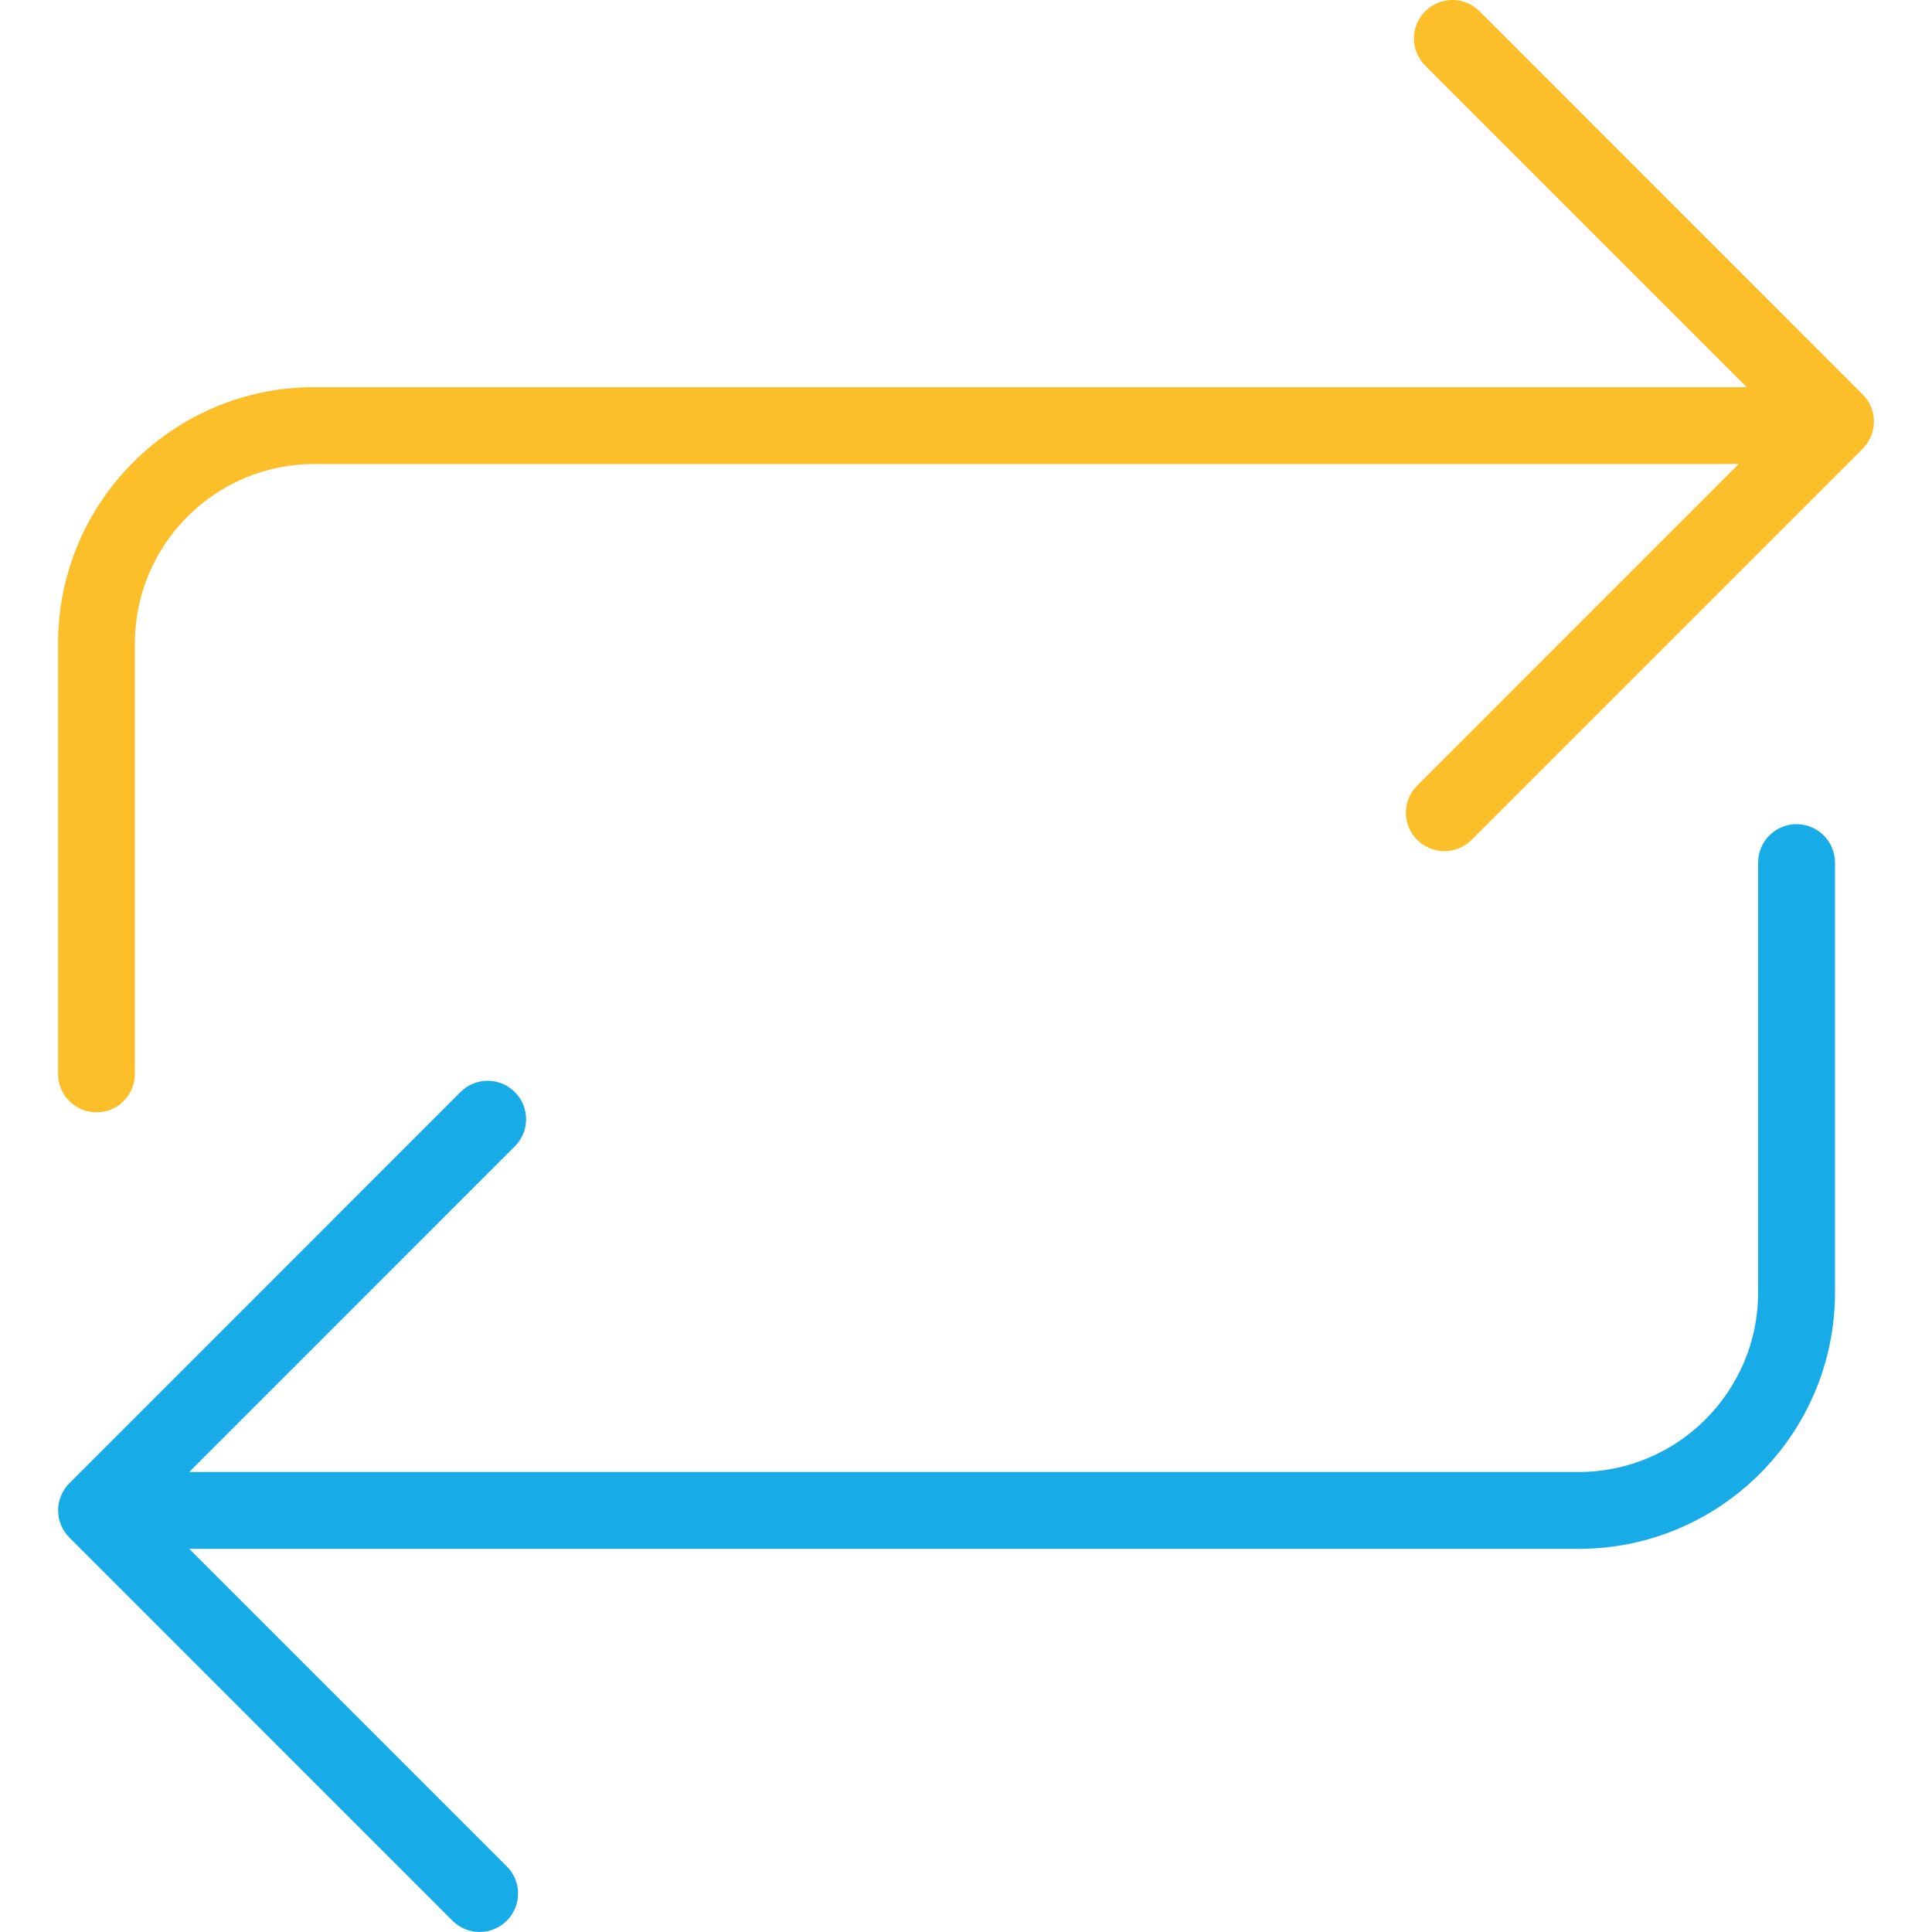
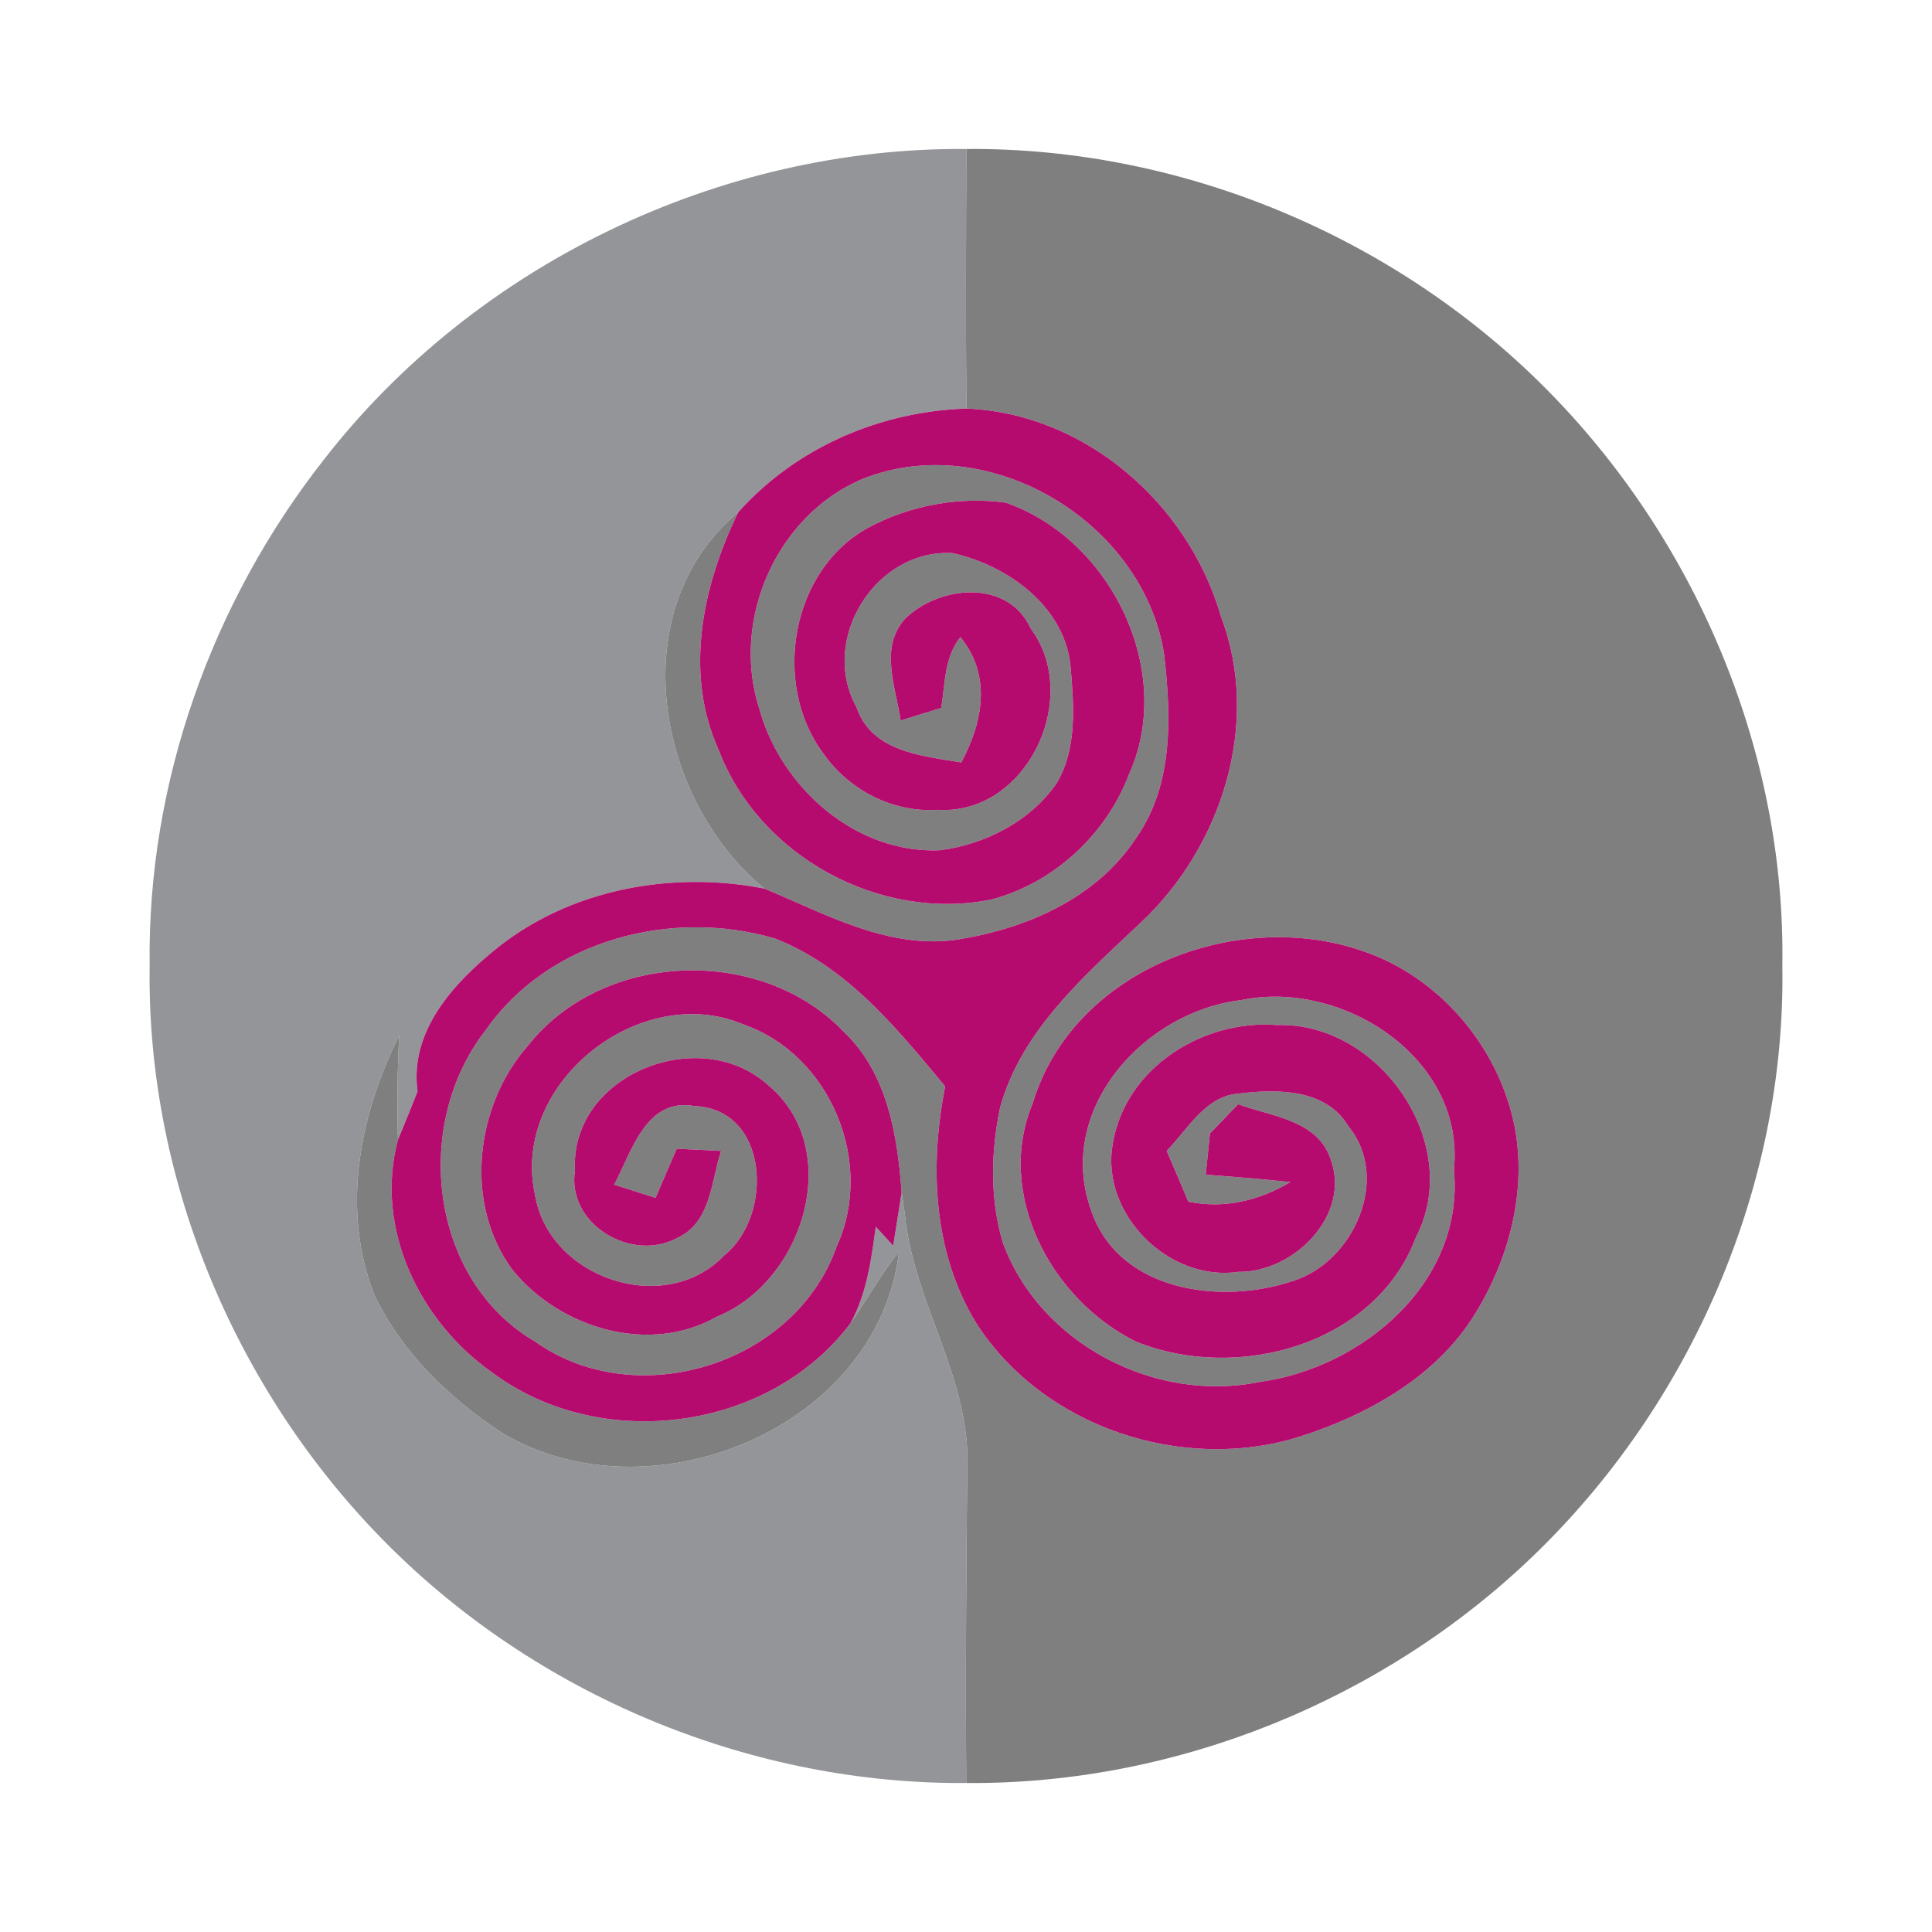
- <svg xmlns="http://www.w3.org/2000/svg" version="1.1" id="Capa_1" x="0px" y="0px" width="50.287px" height="50.286px" viewBox="0 0 50.287 50.286" style="enable-background:new 0 0 50.287 50.286;" xml:space="preserve">
-   <g>
-     <g>
-       <path fill="#17ace8" d="M46.761,21.452c-0.552,0-1,0.448-1,1v11.192c0,2.574-2.096,4.67-4.669,4.67H4.926l8.474-8.476    c0.391-0.391,0.391-1.022,0-1.414c-0.391-0.391-1.023-0.391-1.414,0L1.806,38.606c-0.093,0.093-0.166,0.203-0.217,0.325    c-0.102,0.244-0.102,0.52,0,0.765c0.051,0.122,0.124,0.233,0.217,0.325l9.971,9.972c0.195,0.195,0.451,0.293,0.707,0.293    c0.256,0,0.512-0.098,0.707-0.293c0.391-0.391,0.391-1.023,0-1.414l-8.265-8.265h36.167c3.678,0,6.669-2.992,6.669-6.67V22.452    C47.761,21.9,47.314,21.452,46.761,21.452z" />
-       <path fill="#fcbf29" d="M48.482,10.266L38.51,0.293c-0.392-0.391-1.022-0.391-1.414,0c-0.392,0.392-0.392,1.024,0,1.415l8.369,8.369H8.18    c-3.678,0-6.669,2.992-6.669,6.669v11.206c0,0.553,0.448,1,1,1c0.552,0,1-0.447,1-1V16.746c0-2.575,2.095-4.669,4.669-4.669    h37.076l-8.369,8.37c-0.392,0.391-0.392,1.022,0,1.414c0.194,0.195,0.451,0.293,0.707,0.293s0.513-0.098,0.707-0.293    l10.181-10.181C48.873,11.289,48.873,10.656,48.482,10.266z" />
-     </g>
+ <svg xmlns="http://www.w3.org/2000/svg" width="142pt" height="142pt" viewBox="0 0 142 142" version="1.1">
+   <g id="#939598ff">
+     <path fill="#939598" opacity="1.00" d=" M 23.83 33.75 C 34.95 19.44 52.91 10.80 71.03 10.95 C 71.00 17.31 70.97 23.67 71.03 30.03 C 64.67 30.24 58.53 32.88 54.26 37.65 C 45.70 44.78 48.19 58.75 56.18 65.31 C 49.42 63.99 42.01 65.32 36.56 69.66 C 33.36 72.23 30.08 75.77 30.69 80.22 C 30.22 81.41 29.74 82.59 29.25 83.77 C 29.18 81.22 29.21 78.67 29.34 76.12 C 26.40 81.98 25.04 89.00 27.55 95.25 C 29.55 99.41 33.01 102.74 36.82 105.27 C 47.64 111.82 64.54 105.08 66.08 91.98 C 64.75 93.65 63.73 95.52 62.51 97.26 C 63.71 95.07 64.04 92.59 64.37 90.16 L 65.65 91.56 C 65.80 90.58 66.11 88.62 66.27 87.64 C 66.33 88.07 66.46 88.94 66.52 89.37 C 67.17 95.81 71.39 101.38 71.09 107.97 C 71.02 115.66 70.95 123.36 71.02 131.05 C 55.48 131.16 40.07 124.86 28.97 114.00 C 17.56 102.84 10.76 86.99 11.00 70.98 C 10.81 57.58 15.56 44.26 23.83 33.75 Z" />
  </g>
-   <g>
- </g>
-   <g>
- </g>
-   <g>
- </g>
-   <g>
- </g>
-   <g>
- </g>
-   <g>
- </g>
-   <g>
- </g>
-   <g>
- </g>
-   <g>
- </g>
-   <g>
- </g>
-   <g>
- </g>
-   <g>
- </g>
-   <g>
- </g>
-   <g>
- </g>
-   <g>
- </g>
+   <g id="#7f7f7fff">
+     <path fill="#7f7f7f" opacity="1.00" d=" M 71.03 10.95 C 87.03 10.82 102.89 17.53 114.04 28.99 C 124.84 40.07 131.25 55.46 131.00 70.98 C 131.27 87.22 124.26 103.30 112.55 114.49 C 101.50 125.05 86.33 131.17 71.02 131.05 C 70.95 123.36 71.02 115.66 71.09 107.97 C 71.39 101.38 67.17 95.81 66.52 89.37 C 66.46 88.94 66.33 88.07 66.27 87.64 C 65.96 83.46 65.24 78.93 62.07 75.89 C 55.97 69.45 44.32 69.86 38.80 76.86 C 34.90 81.28 34.08 88.51 37.68 93.35 C 41.16 97.63 47.73 99.62 52.72 96.76 C 59.09 94.18 62.14 84.37 56.37 79.68 C 51.35 75.25 41.87 79.01 42.26 86.03 C 41.63 90.00 46.48 92.84 49.83 90.96 C 52.26 89.83 52.27 86.81 53.00 84.59 C 51.91 84.54 50.82 84.48 49.74 84.43 C 49.22 85.63 48.70 86.84 48.18 88.04 C 47.42 87.80 45.90 87.31 45.14 87.07 C 46.43 84.67 47.46 80.67 51.01 81.29 C 56.55 81.50 56.86 89.34 53.25 92.25 C 48.87 96.88 40.27 93.93 39.31 87.75 C 37.56 79.58 47.08 72.08 54.65 75.30 C 61.05 77.53 64.32 85.47 61.49 91.62 C 58.46 100.26 46.85 103.91 39.37 98.63 C 31.51 94.06 30.29 82.59 35.72 75.69 C 40.35 69.06 49.39 66.75 56.95 68.98 C 62.25 71.03 65.94 75.61 69.47 79.85 C 68.31 85.70 68.57 92.05 71.76 97.26 C 76.66 104.89 86.88 108.28 95.47 105.61 C 100.56 103.99 105.63 101.17 108.47 96.48 C 110.95 92.42 112.24 87.46 111.31 82.73 C 110.12 76.91 105.79 71.79 100.13 69.89 C 90.89 66.70 78.87 71.28 75.91 81.07 C 73.10 87.79 77.30 95.57 83.52 98.62 C 90.92 101.59 101.07 98.89 104.07 90.94 C 107.62 84.09 101.42 75.12 93.89 75.34 C 88.46 74.90 82.72 78.45 81.79 84.04 C 80.85 89.19 85.87 94.23 91.03 93.48 C 95.07 93.53 99.30 89.34 97.81 85.23 C 96.87 82.31 93.44 82.06 91.00 81.16 C 90.48 81.70 89.45 82.77 88.93 83.31 C 88.85 84.06 88.70 85.58 88.62 86.34 C 90.70 86.49 92.77 86.66 94.84 86.88 C 92.56 88.24 89.98 88.87 87.34 88.32 C 86.82 87.08 86.29 85.83 85.75 84.59 C 87.32 82.98 88.61 80.52 91.11 80.37 C 93.92 80.03 97.49 80.03 99.12 82.80 C 102.23 86.61 99.49 92.70 95.12 94.12 C 89.77 95.96 82.12 94.96 80.15 88.82 C 77.62 81.50 84.12 74.34 91.21 73.51 C 98.66 71.94 107.71 77.79 106.86 85.98 C 107.66 94.19 100.17 100.54 92.59 101.57 C 84.91 103.15 76.43 98.77 73.71 91.34 C 72.75 88.14 72.82 84.64 73.51 81.39 C 75.09 75.69 79.74 71.70 83.88 67.78 C 89.81 62.21 92.71 53.11 89.74 45.32 C 87.37 37.04 79.78 30.38 71.03 30.03 C 70.97 23.67 71.00 17.31 71.03 10.95 Z" />
+     <path fill="#7f7f7f" opacity="1.00" d=" M 63.35 35.22 C 72.59 31.50 83.96 38.28 85.55 48.01 C 86.08 52.56 86.28 57.65 83.51 61.58 C 80.55 66.12 75.17 68.38 69.99 69.11 C 65.06 69.67 60.58 67.13 56.18 65.31 C 48.19 58.75 45.70 44.78 54.26 37.65 C 51.64 43.02 50.26 49.46 52.82 55.12 C 55.79 62.94 64.70 67.78 72.88 66.11 C 77.47 64.89 81.31 61.33 82.99 56.89 C 86.40 49.31 81.62 39.60 73.93 36.95 C 70.52 36.47 66.89 37.14 63.84 38.77 C 58.14 41.86 56.71 50.24 60.49 55.35 C 62.38 58.06 65.61 59.75 68.94 59.52 C 75.46 59.93 79.54 51.28 75.76 46.20 C 74.08 42.51 69.01 43.03 66.52 45.48 C 64.61 47.59 65.84 50.53 66.20 52.96 C 66.95 52.73 68.43 52.26 69.18 52.03 C 69.47 50.26 69.40 48.30 70.59 46.83 C 72.89 49.64 72.25 53.08 70.65 56.04 C 67.75 55.55 64.05 55.26 62.95 51.97 C 60.20 47.00 64.35 40.35 69.99 40.65 C 74.06 41.54 78.30 44.59 78.69 49.04 C 78.93 51.87 79.18 55.02 77.66 57.57 C 75.73 60.36 72.43 62.05 69.11 62.49 C 62.91 62.78 57.41 57.89 55.81 52.10 C 53.70 45.60 57.04 37.92 63.35 35.22 Z" />
+     <path fill="#7f7f7f" opacity="1.00" d=" M 27.55 95.25 C 25.04 89.00 26.40 81.98 29.34 76.12 C 29.21 78.67 29.18 81.22 29.25 83.77 C 27.50 90.27 30.84 97.14 36.18 100.88 C 44.12 106.82 56.53 105.22 62.51 97.26 C 63.73 95.52 64.75 93.65 66.08 91.98 C 64.54 105.08 47.64 111.82 36.82 105.27 C 33.01 102.74 29.55 99.41 27.55 95.25 Z" />
+   </g>
+   <g id="#b50b6fff">
+     <path fill="#b50b6f" opacity="1.00" d=" M 54.26 37.65 C 58.53 32.88 64.67 30.24 71.03 30.03 C 79.78 30.38 87.37 37.04 89.74 45.32 C 92.71 53.11 89.81 62.21 83.88 67.78 C 79.74 71.70 75.09 75.69 73.51 81.39 C 72.82 84.64 72.75 88.14 73.71 91.34 C 76.43 98.77 84.91 103.15 92.59 101.57 C 100.17 100.54 107.66 94.19 106.86 85.98 C 107.71 77.79 98.66 71.94 91.21 73.51 C 84.12 74.34 77.62 81.50 80.15 88.82 C 82.12 94.96 89.77 95.96 95.12 94.12 C 99.49 92.70 102.23 86.61 99.12 82.80 C 97.49 80.03 93.92 80.03 91.11 80.37 C 88.61 80.52 87.32 82.98 85.75 84.59 C 86.29 85.83 86.82 87.08 87.34 88.32 C 89.98 88.87 92.56 88.24 94.84 86.88 C 92.77 86.66 90.70 86.49 88.62 86.34 C 88.70 85.58 88.85 84.06 88.93 83.31 C 89.45 82.77 90.48 81.70 91.00 81.16 C 93.44 82.06 96.87 82.31 97.81 85.23 C 99.30 89.34 95.07 93.53 91.03 93.48 C 85.87 94.23 80.85 89.19 81.79 84.04 C 82.72 78.45 88.46 74.90 93.89 75.34 C 101.42 75.12 107.62 84.09 104.07 90.94 C 101.07 98.89 90.92 101.59 83.52 98.62 C 77.30 95.57 73.10 87.79 75.91 81.07 C 78.87 71.28 90.89 66.70 100.13 69.89 C 105.79 71.79 110.12 76.91 111.31 82.73 C 112.24 87.46 110.95 92.42 108.47 96.48 C 105.63 101.17 100.56 103.99 95.47 105.61 C 86.88 108.28 76.66 104.89 71.76 97.26 C 68.57 92.05 68.31 85.70 69.47 79.85 C 65.94 75.61 62.25 71.03 56.95 68.98 C 49.39 66.75 40.35 69.06 35.72 75.69 C 30.29 82.59 31.51 94.06 39.37 98.63 C 46.85 103.91 58.46 100.26 61.49 91.62 C 64.32 85.47 61.05 77.53 54.65 75.30 C 47.08 72.08 37.56 79.58 39.31 87.75 C 40.27 93.93 48.87 96.88 53.25 92.25 C 56.86 89.34 56.55 81.50 51.01 81.29 C 47.46 80.67 46.43 84.67 45.14 87.07 C 45.90 87.31 47.42 87.80 48.18 88.04 C 48.70 86.84 49.22 85.63 49.74 84.43 C 50.82 84.48 51.91 84.54 53.00 84.59 C 52.27 86.81 52.26 89.83 49.83 90.96 C 46.48 92.84 41.63 90.00 42.26 86.03 C 41.87 79.01 51.35 75.25 56.37 79.68 C 62.14 84.37 59.09 94.18 52.72 96.76 C 47.73 99.62 41.16 97.63 37.68 93.35 C 34.08 88.51 34.90 81.28 38.80 76.86 C 44.32 69.86 55.97 69.45 62.07 75.89 C 65.24 78.93 65.96 83.46 66.27 87.64 C 66.11 88.62 65.80 90.58 65.65 91.56 L 64.37 90.16 C 64.04 92.59 63.71 95.07 62.51 97.26 C 56.53 105.22 44.12 106.82 36.18 100.88 C 30.84 97.14 27.50 90.27 29.25 83.77 C 29.74 82.59 30.22 81.41 30.69 80.22 C 30.08 75.77 33.36 72.23 36.56 69.66 C 42.01 65.32 49.42 63.99 56.18 65.31 C 60.58 67.13 65.06 69.67 69.99 69.11 C 75.17 68.38 80.55 66.12 83.51 61.58 C 86.28 57.65 86.08 52.56 85.55 48.01 C 83.96 38.28 72.59 31.50 63.35 35.22 C 57.04 37.92 53.70 45.60 55.81 52.10 C 57.41 57.89 62.91 62.78 69.11 62.49 C 72.43 62.05 75.73 60.36 77.66 57.57 C 79.18 55.02 78.93 51.87 78.69 49.04 C 78.30 44.59 74.06 41.54 69.99 40.65 C 64.35 40.35 60.20 47.00 62.95 51.97 C 64.05 55.26 67.75 55.55 70.65 56.04 C 72.25 53.08 72.89 49.64 70.59 46.83 C 69.40 48.30 69.47 50.26 69.18 52.03 C 68.43 52.26 66.95 52.73 66.20 52.96 C 65.84 50.53 64.61 47.59 66.52 45.48 C 69.01 43.03 74.08 42.51 75.76 46.20 C 79.54 51.28 75.46 59.93 68.94 59.52 C 65.61 59.75 62.38 58.06 60.49 55.35 C 56.71 50.24 58.14 41.86 63.84 38.77 C 66.89 37.14 70.52 36.47 73.93 36.95 C 81.62 39.60 86.40 49.31 82.99 56.89 C 81.31 61.33 77.47 64.89 72.88 66.11 C 64.70 67.78 55.79 62.94 52.82 55.12 C 50.26 49.46 51.64 43.02 54.26 37.65 Z" />
+   </g>
</svg>
